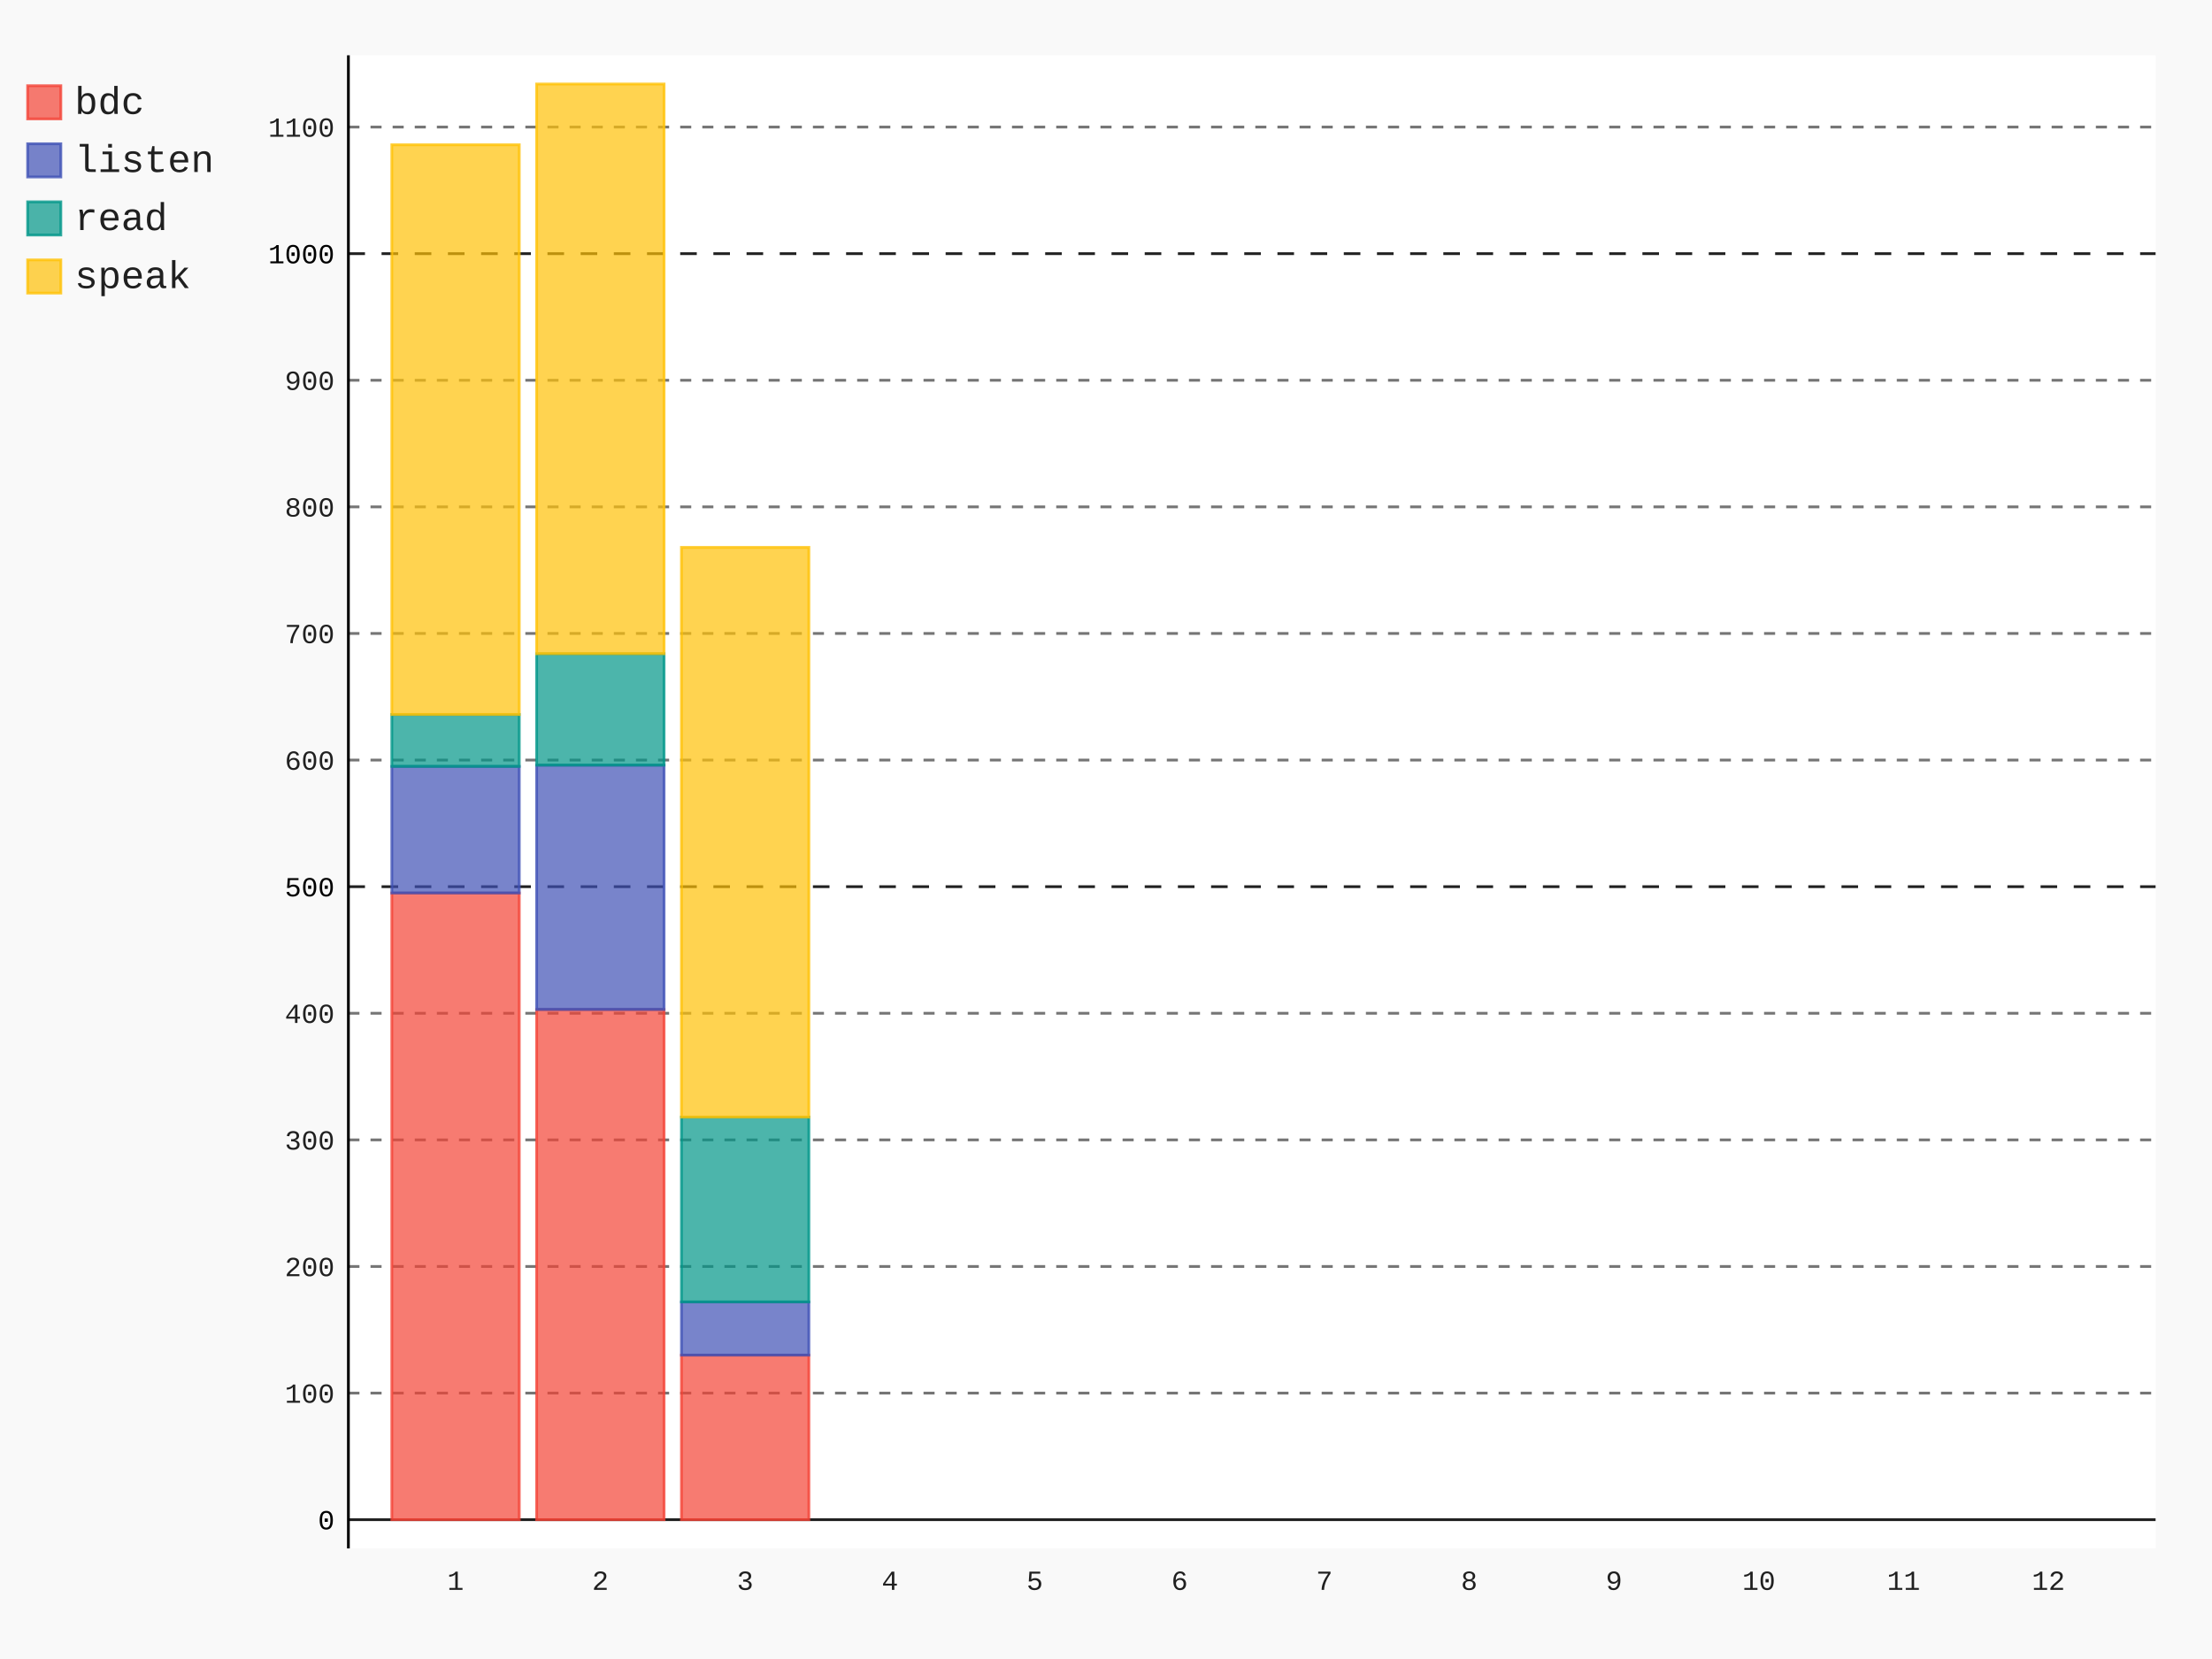
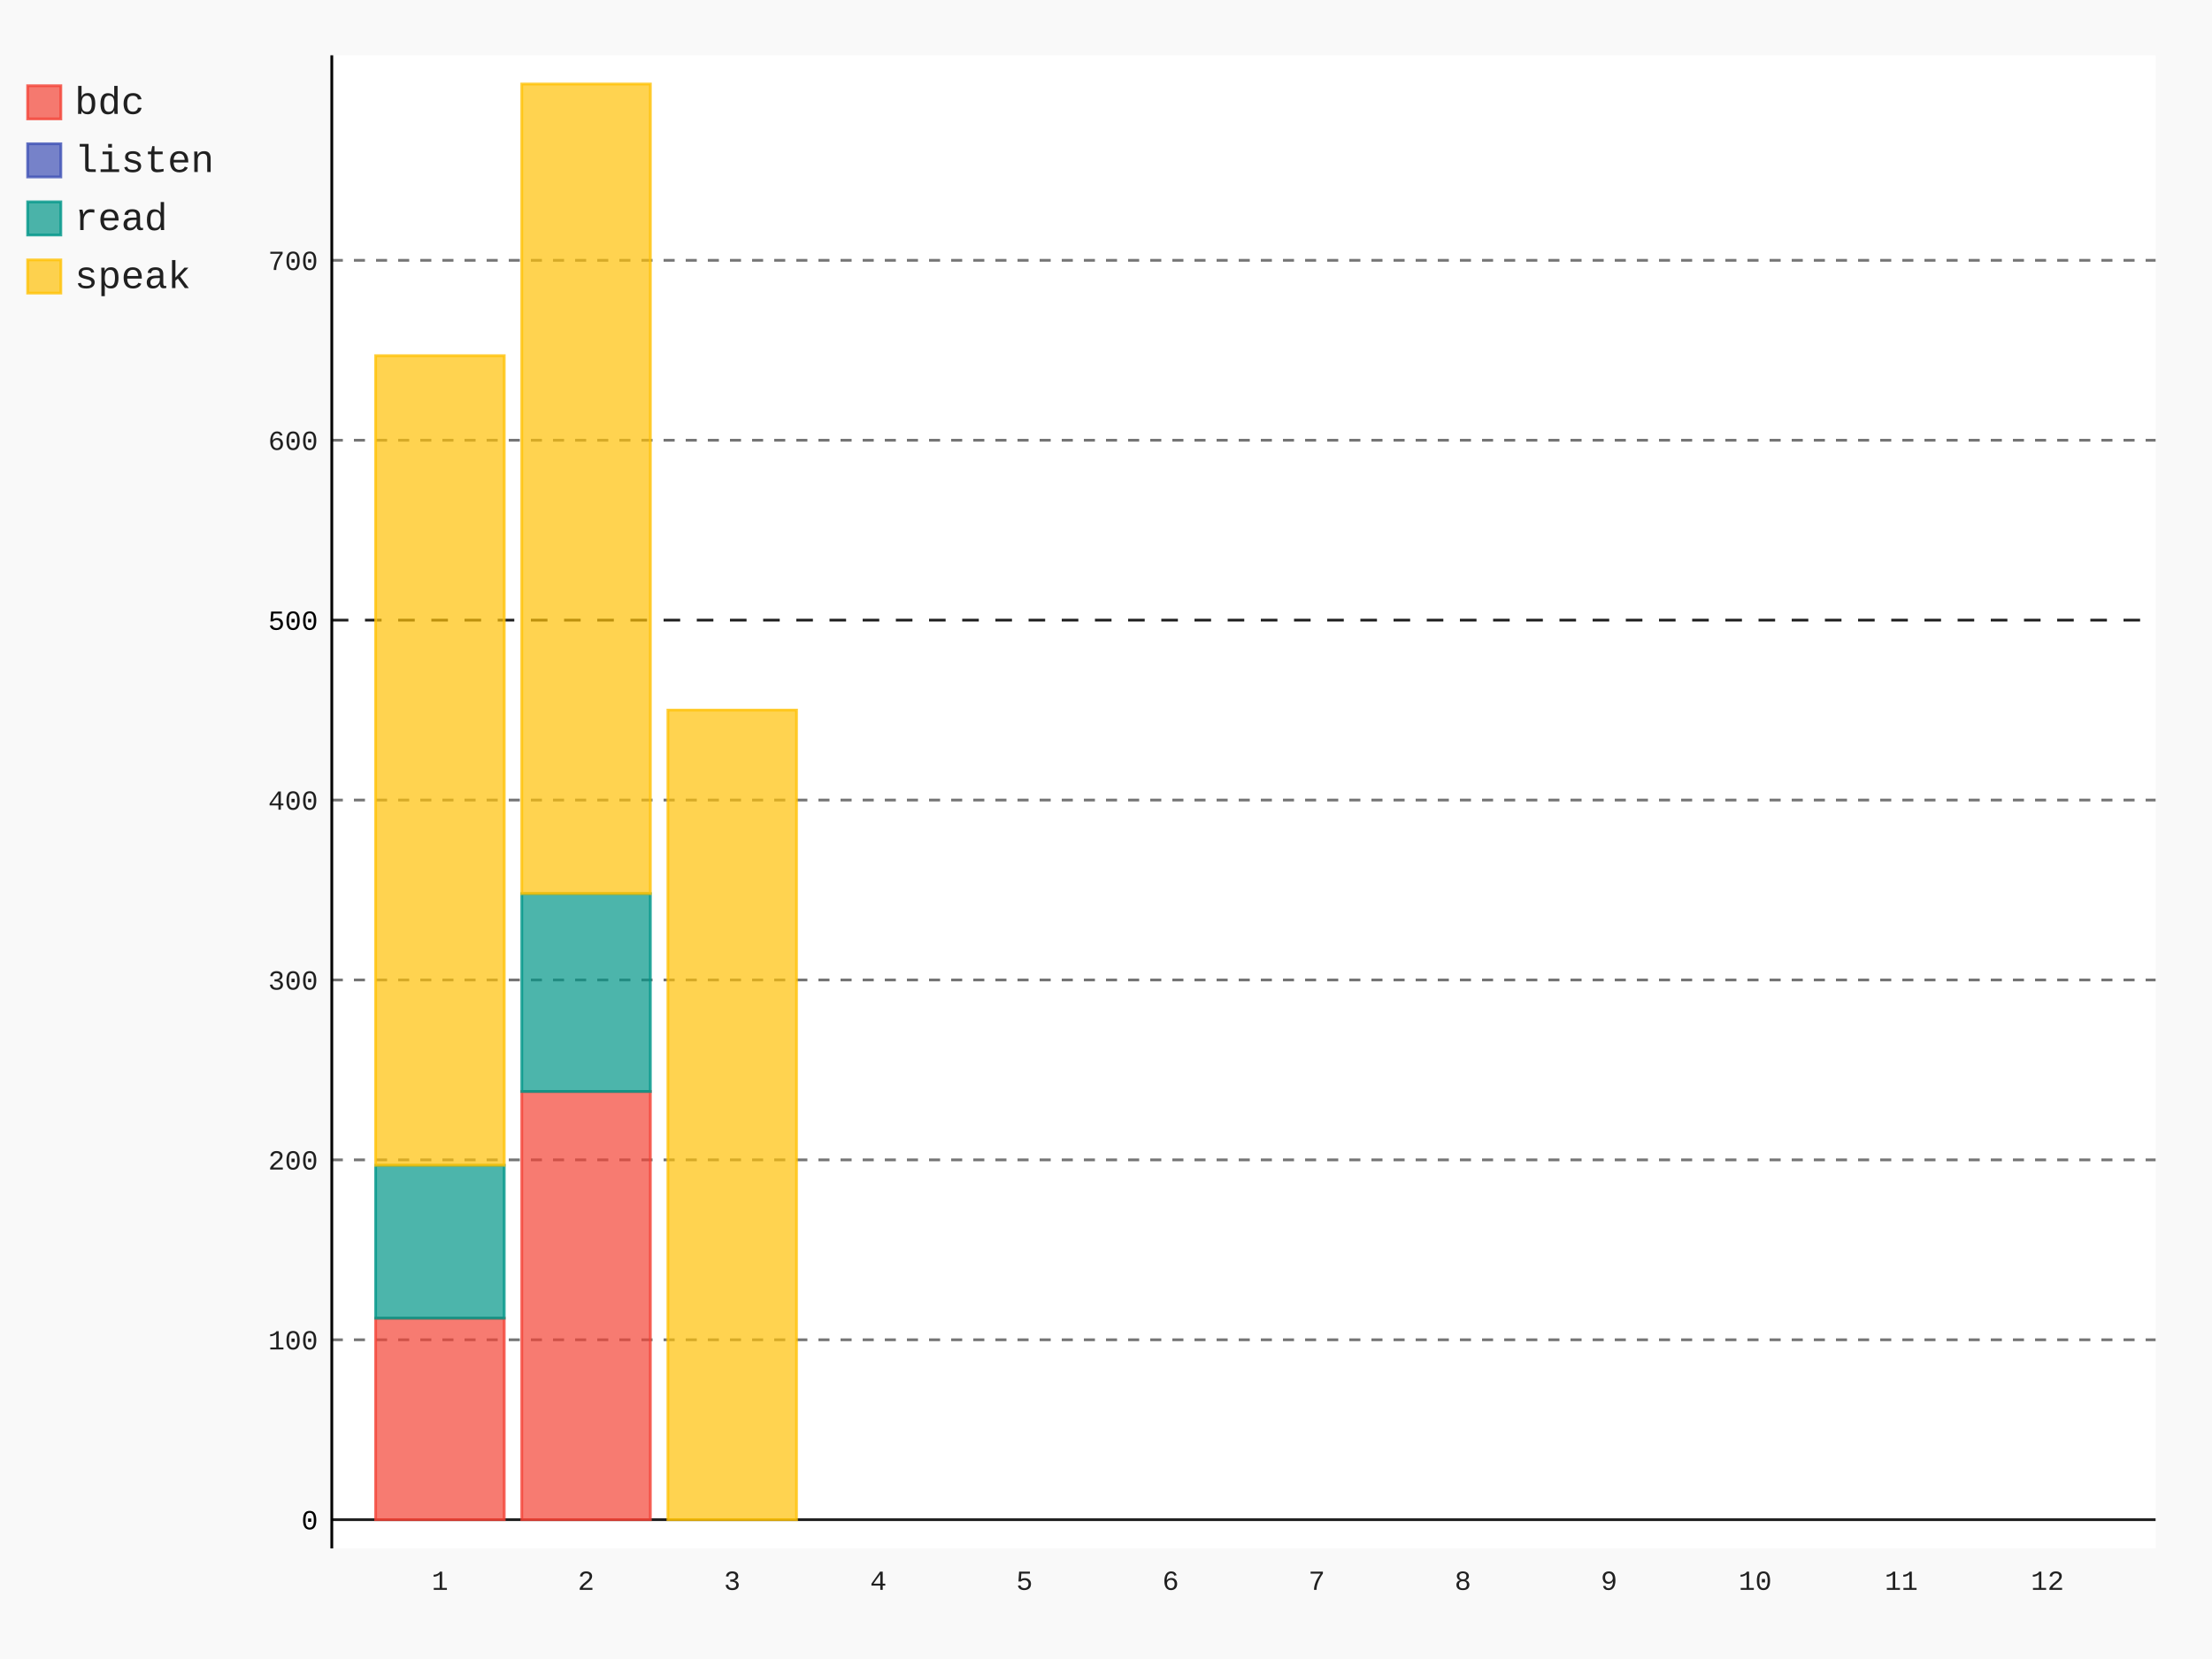
- <svg xmlns="http://www.w3.org/2000/svg" id="chart-96d62aed-e1ab-4e34-848f-d59df512421e" class="pygal-chart" viewBox="0 0 800 600">
+ <svg xmlns="http://www.w3.org/2000/svg" id="chart-b3eaf7be-76ec-4010-832b-221e0a1ad278" class="pygal-chart" viewBox="0 0 800 600">
  <defs>
-     <style type="text/css">#chart-96d62aed-e1ab-4e34-848f-d59df512421e{-webkit-user-select:none;-webkit-font-smoothing:antialiased;font-family:Consolas,"Liberation Mono",Menlo,Courier,monospace}#chart-96d62aed-e1ab-4e34-848f-d59df512421e .title{font-family:Consolas,"Liberation Mono",Menlo,Courier,monospace;font-size:16px}#chart-96d62aed-e1ab-4e34-848f-d59df512421e .legends .legend text{font-family:Consolas,"Liberation Mono",Menlo,Courier,monospace;font-size:14px}#chart-96d62aed-e1ab-4e34-848f-d59df512421e .axis text{font-family:Consolas,"Liberation Mono",Menlo,Courier,monospace;font-size:10px}#chart-96d62aed-e1ab-4e34-848f-d59df512421e .axis text.major{font-family:Consolas,"Liberation Mono",Menlo,Courier,monospace;font-size:10px}#chart-96d62aed-e1ab-4e34-848f-d59df512421e .text-overlay text.value{font-family:Consolas,"Liberation Mono",Menlo,Courier,monospace;font-size:16px}#chart-96d62aed-e1ab-4e34-848f-d59df512421e .text-overlay text.label{font-family:Consolas,"Liberation Mono",Menlo,Courier,monospace;font-size:10px}#chart-96d62aed-e1ab-4e34-848f-d59df512421e .tooltip{font-family:Consolas,"Liberation Mono",Menlo,Courier,monospace;font-size:14px}#chart-96d62aed-e1ab-4e34-848f-d59df512421e text.no_data{font-family:Consolas,"Liberation Mono",Menlo,Courier,monospace;font-size:64px}
- #chart-96d62aed-e1ab-4e34-848f-d59df512421e{background-color:rgba(249,249,249,1)}#chart-96d62aed-e1ab-4e34-848f-d59df512421e path,#chart-96d62aed-e1ab-4e34-848f-d59df512421e line,#chart-96d62aed-e1ab-4e34-848f-d59df512421e rect,#chart-96d62aed-e1ab-4e34-848f-d59df512421e circle{-webkit-transition:150ms;-moz-transition:150ms;transition:150ms}#chart-96d62aed-e1ab-4e34-848f-d59df512421e .graph &gt; .background{fill:rgba(249,249,249,1)}#chart-96d62aed-e1ab-4e34-848f-d59df512421e .plot &gt; .background{fill:rgba(255,255,255,1)}#chart-96d62aed-e1ab-4e34-848f-d59df512421e .graph{fill:rgba(0,0,0,.87)}#chart-96d62aed-e1ab-4e34-848f-d59df512421e text.no_data{fill:rgba(0,0,0,1)}#chart-96d62aed-e1ab-4e34-848f-d59df512421e .title{fill:rgba(0,0,0,1)}#chart-96d62aed-e1ab-4e34-848f-d59df512421e .legends .legend text{fill:rgba(0,0,0,.87)}#chart-96d62aed-e1ab-4e34-848f-d59df512421e .legends .legend:hover text{fill:rgba(0,0,0,1)}#chart-96d62aed-e1ab-4e34-848f-d59df512421e .axis .line{stroke:rgba(0,0,0,1)}#chart-96d62aed-e1ab-4e34-848f-d59df512421e .axis .guide.line{stroke:rgba(0,0,0,.54)}#chart-96d62aed-e1ab-4e34-848f-d59df512421e .axis .major.line{stroke:rgba(0,0,0,.87)}#chart-96d62aed-e1ab-4e34-848f-d59df512421e .axis text.major{fill:rgba(0,0,0,1)}#chart-96d62aed-e1ab-4e34-848f-d59df512421e .axis.y .guides:hover .guide.line,#chart-96d62aed-e1ab-4e34-848f-d59df512421e .line-graph .axis.x .guides:hover .guide.line,#chart-96d62aed-e1ab-4e34-848f-d59df512421e .stackedline-graph .axis.x .guides:hover .guide.line,#chart-96d62aed-e1ab-4e34-848f-d59df512421e .xy-graph .axis.x .guides:hover .guide.line{stroke:rgba(0,0,0,1)}#chart-96d62aed-e1ab-4e34-848f-d59df512421e .axis .guides:hover text{fill:rgba(0,0,0,1)}#chart-96d62aed-e1ab-4e34-848f-d59df512421e .reactive{fill-opacity:.7;stroke-opacity:.8}#chart-96d62aed-e1ab-4e34-848f-d59df512421e .ci{stroke:rgba(0,0,0,.87)}#chart-96d62aed-e1ab-4e34-848f-d59df512421e .reactive.active,#chart-96d62aed-e1ab-4e34-848f-d59df512421e .active .reactive{fill-opacity:.8;stroke-opacity:.9;stroke-width:4}#chart-96d62aed-e1ab-4e34-848f-d59df512421e .ci .reactive.active{stroke-width:1.5}#chart-96d62aed-e1ab-4e34-848f-d59df512421e .series text{fill:rgba(0,0,0,1)}#chart-96d62aed-e1ab-4e34-848f-d59df512421e .tooltip rect{fill:rgba(255,255,255,1);stroke:rgba(0,0,0,1);-webkit-transition:opacity 150ms;-moz-transition:opacity 150ms;transition:opacity 150ms}#chart-96d62aed-e1ab-4e34-848f-d59df512421e .tooltip .label{fill:rgba(0,0,0,.87)}#chart-96d62aed-e1ab-4e34-848f-d59df512421e .tooltip .label{fill:rgba(0,0,0,.87)}#chart-96d62aed-e1ab-4e34-848f-d59df512421e .tooltip .legend{font-size:.8em;fill:rgba(0,0,0,.54)}#chart-96d62aed-e1ab-4e34-848f-d59df512421e .tooltip .x_label{font-size:.6em;fill:rgba(0,0,0,1)}#chart-96d62aed-e1ab-4e34-848f-d59df512421e .tooltip .xlink{font-size:.5em;text-decoration:underline}#chart-96d62aed-e1ab-4e34-848f-d59df512421e .tooltip .value{font-size:1.5em}#chart-96d62aed-e1ab-4e34-848f-d59df512421e .bound{font-size:.5em}#chart-96d62aed-e1ab-4e34-848f-d59df512421e .max-value{font-size:.75em;fill:rgba(0,0,0,.54)}#chart-96d62aed-e1ab-4e34-848f-d59df512421e .map-element{fill:rgba(255,255,255,1);stroke:rgba(0,0,0,.54) !important}#chart-96d62aed-e1ab-4e34-848f-d59df512421e .map-element .reactive{fill-opacity:inherit;stroke-opacity:inherit}#chart-96d62aed-e1ab-4e34-848f-d59df512421e .color-0,#chart-96d62aed-e1ab-4e34-848f-d59df512421e .color-0 a:visited{stroke:#F44336;fill:#F44336}#chart-96d62aed-e1ab-4e34-848f-d59df512421e .color-1,#chart-96d62aed-e1ab-4e34-848f-d59df512421e .color-1 a:visited{stroke:#3F51B5;fill:#3F51B5}#chart-96d62aed-e1ab-4e34-848f-d59df512421e .color-2,#chart-96d62aed-e1ab-4e34-848f-d59df512421e .color-2 a:visited{stroke:#009688;fill:#009688}#chart-96d62aed-e1ab-4e34-848f-d59df512421e .color-3,#chart-96d62aed-e1ab-4e34-848f-d59df512421e .color-3 a:visited{stroke:#FFC107;fill:#FFC107}#chart-96d62aed-e1ab-4e34-848f-d59df512421e .text-overlay .color-0 text{fill:black}#chart-96d62aed-e1ab-4e34-848f-d59df512421e .text-overlay .color-1 text{fill:black}#chart-96d62aed-e1ab-4e34-848f-d59df512421e .text-overlay .color-2 text{fill:black}#chart-96d62aed-e1ab-4e34-848f-d59df512421e .text-overlay .color-3 text{fill:black}
- #chart-96d62aed-e1ab-4e34-848f-d59df512421e text.no_data{text-anchor:middle}#chart-96d62aed-e1ab-4e34-848f-d59df512421e .guide.line{fill:none}#chart-96d62aed-e1ab-4e34-848f-d59df512421e .centered{text-anchor:middle}#chart-96d62aed-e1ab-4e34-848f-d59df512421e .title{text-anchor:middle}#chart-96d62aed-e1ab-4e34-848f-d59df512421e .legends .legend text{fill-opacity:1}#chart-96d62aed-e1ab-4e34-848f-d59df512421e .axis.x text{text-anchor:middle}#chart-96d62aed-e1ab-4e34-848f-d59df512421e .axis.x:not(.web) text[transform]{text-anchor:start}#chart-96d62aed-e1ab-4e34-848f-d59df512421e .axis.x:not(.web) text[transform].backwards{text-anchor:end}#chart-96d62aed-e1ab-4e34-848f-d59df512421e .axis.y text{text-anchor:end}#chart-96d62aed-e1ab-4e34-848f-d59df512421e .axis.y text[transform].backwards{text-anchor:start}#chart-96d62aed-e1ab-4e34-848f-d59df512421e .axis.y2 text{text-anchor:start}#chart-96d62aed-e1ab-4e34-848f-d59df512421e .axis.y2 text[transform].backwards{text-anchor:end}#chart-96d62aed-e1ab-4e34-848f-d59df512421e .axis .guide.line{stroke-dasharray:4,4}#chart-96d62aed-e1ab-4e34-848f-d59df512421e .axis .major.guide.line{stroke-dasharray:6,6}#chart-96d62aed-e1ab-4e34-848f-d59df512421e .horizontal .axis.y .guide.line,#chart-96d62aed-e1ab-4e34-848f-d59df512421e .horizontal .axis.y2 .guide.line,#chart-96d62aed-e1ab-4e34-848f-d59df512421e .vertical .axis.x .guide.line{opacity:0}#chart-96d62aed-e1ab-4e34-848f-d59df512421e .horizontal .axis.always_show .guide.line,#chart-96d62aed-e1ab-4e34-848f-d59df512421e .vertical .axis.always_show .guide.line{opacity:1 !important}#chart-96d62aed-e1ab-4e34-848f-d59df512421e .axis.y .guides:hover .guide.line,#chart-96d62aed-e1ab-4e34-848f-d59df512421e .axis.y2 .guides:hover .guide.line,#chart-96d62aed-e1ab-4e34-848f-d59df512421e .axis.x .guides:hover .guide.line{opacity:1}#chart-96d62aed-e1ab-4e34-848f-d59df512421e .axis .guides:hover text{opacity:1}#chart-96d62aed-e1ab-4e34-848f-d59df512421e .nofill{fill:none}#chart-96d62aed-e1ab-4e34-848f-d59df512421e .subtle-fill{fill-opacity:.2}#chart-96d62aed-e1ab-4e34-848f-d59df512421e .dot{stroke-width:1px;fill-opacity:1}#chart-96d62aed-e1ab-4e34-848f-d59df512421e .dot.active{stroke-width:5px}#chart-96d62aed-e1ab-4e34-848f-d59df512421e .dot.negative{fill:transparent}#chart-96d62aed-e1ab-4e34-848f-d59df512421e text,#chart-96d62aed-e1ab-4e34-848f-d59df512421e tspan{stroke:none !important}#chart-96d62aed-e1ab-4e34-848f-d59df512421e .series text.active{opacity:1}#chart-96d62aed-e1ab-4e34-848f-d59df512421e .tooltip rect{fill-opacity:.95;stroke-width:.5}#chart-96d62aed-e1ab-4e34-848f-d59df512421e .tooltip text{fill-opacity:1}#chart-96d62aed-e1ab-4e34-848f-d59df512421e .showable{visibility:hidden}#chart-96d62aed-e1ab-4e34-848f-d59df512421e .showable.shown{visibility:visible}#chart-96d62aed-e1ab-4e34-848f-d59df512421e .gauge-background{fill:rgba(229,229,229,1);stroke:none}#chart-96d62aed-e1ab-4e34-848f-d59df512421e .bg-lines{stroke:rgba(249,249,249,1);stroke-width:2px}</style>
+     <style type="text/css">#chart-b3eaf7be-76ec-4010-832b-221e0a1ad278{-webkit-user-select:none;-webkit-font-smoothing:antialiased;font-family:Consolas,"Liberation Mono",Menlo,Courier,monospace}#chart-b3eaf7be-76ec-4010-832b-221e0a1ad278 .title{font-family:Consolas,"Liberation Mono",Menlo,Courier,monospace;font-size:16px}#chart-b3eaf7be-76ec-4010-832b-221e0a1ad278 .legends .legend text{font-family:Consolas,"Liberation Mono",Menlo,Courier,monospace;font-size:14px}#chart-b3eaf7be-76ec-4010-832b-221e0a1ad278 .axis text{font-family:Consolas,"Liberation Mono",Menlo,Courier,monospace;font-size:10px}#chart-b3eaf7be-76ec-4010-832b-221e0a1ad278 .axis text.major{font-family:Consolas,"Liberation Mono",Menlo,Courier,monospace;font-size:10px}#chart-b3eaf7be-76ec-4010-832b-221e0a1ad278 .text-overlay text.value{font-family:Consolas,"Liberation Mono",Menlo,Courier,monospace;font-size:16px}#chart-b3eaf7be-76ec-4010-832b-221e0a1ad278 .text-overlay text.label{font-family:Consolas,"Liberation Mono",Menlo,Courier,monospace;font-size:10px}#chart-b3eaf7be-76ec-4010-832b-221e0a1ad278 .tooltip{font-family:Consolas,"Liberation Mono",Menlo,Courier,monospace;font-size:14px}#chart-b3eaf7be-76ec-4010-832b-221e0a1ad278 text.no_data{font-family:Consolas,"Liberation Mono",Menlo,Courier,monospace;font-size:64px}
+ #chart-b3eaf7be-76ec-4010-832b-221e0a1ad278{background-color:rgba(249,249,249,1)}#chart-b3eaf7be-76ec-4010-832b-221e0a1ad278 path,#chart-b3eaf7be-76ec-4010-832b-221e0a1ad278 line,#chart-b3eaf7be-76ec-4010-832b-221e0a1ad278 rect,#chart-b3eaf7be-76ec-4010-832b-221e0a1ad278 circle{-webkit-transition:150ms;-moz-transition:150ms;transition:150ms}#chart-b3eaf7be-76ec-4010-832b-221e0a1ad278 .graph &gt; .background{fill:rgba(249,249,249,1)}#chart-b3eaf7be-76ec-4010-832b-221e0a1ad278 .plot &gt; .background{fill:rgba(255,255,255,1)}#chart-b3eaf7be-76ec-4010-832b-221e0a1ad278 .graph{fill:rgba(0,0,0,.87)}#chart-b3eaf7be-76ec-4010-832b-221e0a1ad278 text.no_data{fill:rgba(0,0,0,1)}#chart-b3eaf7be-76ec-4010-832b-221e0a1ad278 .title{fill:rgba(0,0,0,1)}#chart-b3eaf7be-76ec-4010-832b-221e0a1ad278 .legends .legend text{fill:rgba(0,0,0,.87)}#chart-b3eaf7be-76ec-4010-832b-221e0a1ad278 .legends .legend:hover text{fill:rgba(0,0,0,1)}#chart-b3eaf7be-76ec-4010-832b-221e0a1ad278 .axis .line{stroke:rgba(0,0,0,1)}#chart-b3eaf7be-76ec-4010-832b-221e0a1ad278 .axis .guide.line{stroke:rgba(0,0,0,.54)}#chart-b3eaf7be-76ec-4010-832b-221e0a1ad278 .axis .major.line{stroke:rgba(0,0,0,.87)}#chart-b3eaf7be-76ec-4010-832b-221e0a1ad278 .axis text.major{fill:rgba(0,0,0,1)}#chart-b3eaf7be-76ec-4010-832b-221e0a1ad278 .axis.y .guides:hover .guide.line,#chart-b3eaf7be-76ec-4010-832b-221e0a1ad278 .line-graph .axis.x .guides:hover .guide.line,#chart-b3eaf7be-76ec-4010-832b-221e0a1ad278 .stackedline-graph .axis.x .guides:hover .guide.line,#chart-b3eaf7be-76ec-4010-832b-221e0a1ad278 .xy-graph .axis.x .guides:hover .guide.line{stroke:rgba(0,0,0,1)}#chart-b3eaf7be-76ec-4010-832b-221e0a1ad278 .axis .guides:hover text{fill:rgba(0,0,0,1)}#chart-b3eaf7be-76ec-4010-832b-221e0a1ad278 .reactive{fill-opacity:.7;stroke-opacity:.8}#chart-b3eaf7be-76ec-4010-832b-221e0a1ad278 .ci{stroke:rgba(0,0,0,.87)}#chart-b3eaf7be-76ec-4010-832b-221e0a1ad278 .reactive.active,#chart-b3eaf7be-76ec-4010-832b-221e0a1ad278 .active .reactive{fill-opacity:.8;stroke-opacity:.9;stroke-width:4}#chart-b3eaf7be-76ec-4010-832b-221e0a1ad278 .ci .reactive.active{stroke-width:1.5}#chart-b3eaf7be-76ec-4010-832b-221e0a1ad278 .series text{fill:rgba(0,0,0,1)}#chart-b3eaf7be-76ec-4010-832b-221e0a1ad278 .tooltip rect{fill:rgba(255,255,255,1);stroke:rgba(0,0,0,1);-webkit-transition:opacity 150ms;-moz-transition:opacity 150ms;transition:opacity 150ms}#chart-b3eaf7be-76ec-4010-832b-221e0a1ad278 .tooltip .label{fill:rgba(0,0,0,.87)}#chart-b3eaf7be-76ec-4010-832b-221e0a1ad278 .tooltip .label{fill:rgba(0,0,0,.87)}#chart-b3eaf7be-76ec-4010-832b-221e0a1ad278 .tooltip .legend{font-size:.8em;fill:rgba(0,0,0,.54)}#chart-b3eaf7be-76ec-4010-832b-221e0a1ad278 .tooltip .x_label{font-size:.6em;fill:rgba(0,0,0,1)}#chart-b3eaf7be-76ec-4010-832b-221e0a1ad278 .tooltip .xlink{font-size:.5em;text-decoration:underline}#chart-b3eaf7be-76ec-4010-832b-221e0a1ad278 .tooltip .value{font-size:1.5em}#chart-b3eaf7be-76ec-4010-832b-221e0a1ad278 .bound{font-size:.5em}#chart-b3eaf7be-76ec-4010-832b-221e0a1ad278 .max-value{font-size:.75em;fill:rgba(0,0,0,.54)}#chart-b3eaf7be-76ec-4010-832b-221e0a1ad278 .map-element{fill:rgba(255,255,255,1);stroke:rgba(0,0,0,.54) !important}#chart-b3eaf7be-76ec-4010-832b-221e0a1ad278 .map-element .reactive{fill-opacity:inherit;stroke-opacity:inherit}#chart-b3eaf7be-76ec-4010-832b-221e0a1ad278 .color-0,#chart-b3eaf7be-76ec-4010-832b-221e0a1ad278 .color-0 a:visited{stroke:#F44336;fill:#F44336}#chart-b3eaf7be-76ec-4010-832b-221e0a1ad278 .color-1,#chart-b3eaf7be-76ec-4010-832b-221e0a1ad278 .color-1 a:visited{stroke:#3F51B5;fill:#3F51B5}#chart-b3eaf7be-76ec-4010-832b-221e0a1ad278 .color-2,#chart-b3eaf7be-76ec-4010-832b-221e0a1ad278 .color-2 a:visited{stroke:#009688;fill:#009688}#chart-b3eaf7be-76ec-4010-832b-221e0a1ad278 .color-3,#chart-b3eaf7be-76ec-4010-832b-221e0a1ad278 .color-3 a:visited{stroke:#FFC107;fill:#FFC107}#chart-b3eaf7be-76ec-4010-832b-221e0a1ad278 .text-overlay .color-0 text{fill:black}#chart-b3eaf7be-76ec-4010-832b-221e0a1ad278 .text-overlay .color-1 text{fill:black}#chart-b3eaf7be-76ec-4010-832b-221e0a1ad278 .text-overlay .color-2 text{fill:black}#chart-b3eaf7be-76ec-4010-832b-221e0a1ad278 .text-overlay .color-3 text{fill:black}
+ #chart-b3eaf7be-76ec-4010-832b-221e0a1ad278 text.no_data{text-anchor:middle}#chart-b3eaf7be-76ec-4010-832b-221e0a1ad278 .guide.line{fill:none}#chart-b3eaf7be-76ec-4010-832b-221e0a1ad278 .centered{text-anchor:middle}#chart-b3eaf7be-76ec-4010-832b-221e0a1ad278 .title{text-anchor:middle}#chart-b3eaf7be-76ec-4010-832b-221e0a1ad278 .legends .legend text{fill-opacity:1}#chart-b3eaf7be-76ec-4010-832b-221e0a1ad278 .axis.x text{text-anchor:middle}#chart-b3eaf7be-76ec-4010-832b-221e0a1ad278 .axis.x:not(.web) text[transform]{text-anchor:start}#chart-b3eaf7be-76ec-4010-832b-221e0a1ad278 .axis.x:not(.web) text[transform].backwards{text-anchor:end}#chart-b3eaf7be-76ec-4010-832b-221e0a1ad278 .axis.y text{text-anchor:end}#chart-b3eaf7be-76ec-4010-832b-221e0a1ad278 .axis.y text[transform].backwards{text-anchor:start}#chart-b3eaf7be-76ec-4010-832b-221e0a1ad278 .axis.y2 text{text-anchor:start}#chart-b3eaf7be-76ec-4010-832b-221e0a1ad278 .axis.y2 text[transform].backwards{text-anchor:end}#chart-b3eaf7be-76ec-4010-832b-221e0a1ad278 .axis .guide.line{stroke-dasharray:4,4}#chart-b3eaf7be-76ec-4010-832b-221e0a1ad278 .axis .major.guide.line{stroke-dasharray:6,6}#chart-b3eaf7be-76ec-4010-832b-221e0a1ad278 .horizontal .axis.y .guide.line,#chart-b3eaf7be-76ec-4010-832b-221e0a1ad278 .horizontal .axis.y2 .guide.line,#chart-b3eaf7be-76ec-4010-832b-221e0a1ad278 .vertical .axis.x .guide.line{opacity:0}#chart-b3eaf7be-76ec-4010-832b-221e0a1ad278 .horizontal .axis.always_show .guide.line,#chart-b3eaf7be-76ec-4010-832b-221e0a1ad278 .vertical .axis.always_show .guide.line{opacity:1 !important}#chart-b3eaf7be-76ec-4010-832b-221e0a1ad278 .axis.y .guides:hover .guide.line,#chart-b3eaf7be-76ec-4010-832b-221e0a1ad278 .axis.y2 .guides:hover .guide.line,#chart-b3eaf7be-76ec-4010-832b-221e0a1ad278 .axis.x .guides:hover .guide.line{opacity:1}#chart-b3eaf7be-76ec-4010-832b-221e0a1ad278 .axis .guides:hover text{opacity:1}#chart-b3eaf7be-76ec-4010-832b-221e0a1ad278 .nofill{fill:none}#chart-b3eaf7be-76ec-4010-832b-221e0a1ad278 .subtle-fill{fill-opacity:.2}#chart-b3eaf7be-76ec-4010-832b-221e0a1ad278 .dot{stroke-width:1px;fill-opacity:1}#chart-b3eaf7be-76ec-4010-832b-221e0a1ad278 .dot.active{stroke-width:5px}#chart-b3eaf7be-76ec-4010-832b-221e0a1ad278 .dot.negative{fill:transparent}#chart-b3eaf7be-76ec-4010-832b-221e0a1ad278 text,#chart-b3eaf7be-76ec-4010-832b-221e0a1ad278 tspan{stroke:none !important}#chart-b3eaf7be-76ec-4010-832b-221e0a1ad278 .series text.active{opacity:1}#chart-b3eaf7be-76ec-4010-832b-221e0a1ad278 .tooltip rect{fill-opacity:.95;stroke-width:.5}#chart-b3eaf7be-76ec-4010-832b-221e0a1ad278 .tooltip text{fill-opacity:1}#chart-b3eaf7be-76ec-4010-832b-221e0a1ad278 .showable{visibility:hidden}#chart-b3eaf7be-76ec-4010-832b-221e0a1ad278 .showable.shown{visibility:visible}#chart-b3eaf7be-76ec-4010-832b-221e0a1ad278 .gauge-background{fill:rgba(229,229,229,1);stroke:none}#chart-b3eaf7be-76ec-4010-832b-221e0a1ad278 .bg-lines{stroke:rgba(249,249,249,1);stroke-width:2px}</style>
  </defs>
  <g class="graph stackedbar-graph vertical">
    <rect x="0" y="0" width="800" height="600" class="background" />
-     <g transform="translate(126, 20)" class="plot">
-       <rect x="0" y="0" width="653.6" height="540" class="background" />
+     <g transform="translate(120, 20)" class="plot">
+       <rect x="0" y="0" width="659.6" height="540" class="background" />
      <g class="axis y always_show">
        <g class="guides">
-           <path d="M0 529.615 h653.6" class="axis major line" />
+           <path d="M0 529.615 h659.6" class="axis major line" />
          <text x="-5" y="533.115" class="major">0</text>
        </g>
        <g class="guides">
-           <path d="M0 483.828 h653.6" class="guide line" />
-           <text x="-5" y="487.328" class="">100</text>
-         </g>
-         <g class="guides">
-           <path d="M0 438.04 h653.6" class="guide line" />
-           <text x="-5" y="441.54" class="">200</text>
-         </g>
-         <g class="guides">
-           <path d="M0 392.253 h653.6" class="guide line" />
-           <text x="-5" y="395.753" class="">300</text>
-         </g>
-         <g class="guides">
-           <path d="M0 346.465 h653.6" class="guide line" />
-           <text x="-5" y="349.965" class="">400</text>
-         </g>
-         <g class="guides">
-           <path d="M0 300.678 h653.6" class="major guide line" />
-           <text x="-5" y="304.178" class="major">500</text>
-         </g>
-         <g class="guides">
-           <path d="M0 254.89 h653.6" class="guide line" />
-           <text x="-5" y="258.39" class="">600</text>
-         </g>
-         <g class="guides">
-           <path d="M0 209.103 h653.6" class="guide line" />
-           <text x="-5" y="212.603" class="">700</text>
-         </g>
-         <g class="guides">
-           <path d="M0 163.315 h653.6" class="guide line" />
-           <text x="-5" y="166.815" class="">800</text>
-         </g>
-         <g class="guides">
-           <path d="M0 117.527 h653.6" class="guide line" />
-           <text x="-5" y="121.027" class="">900</text>
-         </g>
-         <g class="guides">
-           <path d="M0 71.74 h653.6" class="major guide line" />
-           <text x="-5" y="75.24" class="major">1000</text>
-         </g>
-         <g class="guides">
-           <path d="M0 25.952 h653.6" class="guide line" />
-           <text x="-5" y="29.452" class="">1100</text>
+           <path d="M0 464.549 h659.6" class="guide line" />
+           <text x="-5" y="468.049" class="">100</text>
+         </g>
+         <g class="guides">
+           <path d="M0 399.482 h659.6" class="guide line" />
+           <text x="-5" y="402.982" class="">200</text>
+         </g>
+         <g class="guides">
+           <path d="M0 334.416 h659.6" class="guide line" />
+           <text x="-5" y="337.916" class="">300</text>
+         </g>
+         <g class="guides">
+           <path d="M0 269.349 h659.6" class="guide line" />
+           <text x="-5" y="272.849" class="">400</text>
+         </g>
+         <g class="guides">
+           <path d="M0 204.283 h659.6" class="major guide line" />
+           <text x="-5" y="207.783" class="major">500</text>
+         </g>
+         <g class="guides">
+           <path d="M0 139.216 h659.6" class="guide line" />
+           <text x="-5" y="142.716" class="">600</text>
+         </g>
+         <g class="guides">
+           <path d="M0 74.15 h659.6" class="guide line" />
+           <text x="-5" y="77.65" class="">700</text>
        </g>
      </g>
      <g class="axis x">
        <path d="M0 0 v540" class="line" />
        <g class="guides">
-           <path d="M38.755 0 v540" class="guide line" />
-           <text x="38.755" y="555.0" class="">1</text>
-         </g>
-         <g class="guides">
-           <path d="M91.127 0 v540" class="guide line" />
-           <text x="91.127" y="555.0" class="">2</text>
-         </g>
-         <g class="guides">
-           <path d="M143.499 0 v540" class="guide line" />
-           <text x="143.499" y="555.0" class="">3</text>
-         </g>
-         <g class="guides">
-           <path d="M195.871 0 v540" class="guide line" />
-           <text x="195.871" y="555.0" class="">4</text>
-         </g>
-         <g class="guides">
-           <path d="M248.242 0 v540" class="guide line" />
-           <text x="248.242" y="555.0" class="">5</text>
-         </g>
-         <g class="guides">
-           <path d="M300.614 0 v540" class="guide line" />
-           <text x="300.614" y="555.0" class="">6</text>
-         </g>
-         <g class="guides">
-           <path d="M352.986 0 v540" class="guide line" />
-           <text x="352.986" y="555.0" class="">7</text>
-         </g>
-         <g class="guides">
-           <path d="M405.358 0 v540" class="guide line" />
-           <text x="405.358" y="555.0" class="">8</text>
-         </g>
-         <g class="guides">
-           <path d="M457.729 0 v540" class="guide line" />
-           <text x="457.729" y="555.0" class="">9</text>
-         </g>
-         <g class="guides">
-           <path d="M510.101 0 v540" class="guide line" />
-           <text x="510.101" y="555.0" class="">10</text>
-         </g>
-         <g class="guides">
-           <path d="M562.473 0 v540" class="guide line" />
-           <text x="562.473" y="555.0" class="">11</text>
-         </g>
-         <g class="guides">
-           <path d="M614.845 0 v540" class="guide line" />
-           <text x="614.845" y="555.0" class="">12</text>
+           <path d="M39.111 0 v540" class="guide line" />
+           <text x="39.111" y="555.0" class="">1</text>
+         </g>
+         <g class="guides">
+           <path d="M91.963 0 v540" class="guide line" />
+           <text x="91.963" y="555.0" class="">2</text>
+         </g>
+         <g class="guides">
+           <path d="M144.816 0 v540" class="guide line" />
+           <text x="144.816" y="555.0" class="">3</text>
+         </g>
+         <g class="guides">
+           <path d="M197.669 0 v540" class="guide line" />
+           <text x="197.669" y="555.0" class="">4</text>
+         </g>
+         <g class="guides">
+           <path d="M250.521 0 v540" class="guide line" />
+           <text x="250.521" y="555.0" class="">5</text>
+         </g>
+         <g class="guides">
+           <path d="M303.374 0 v540" class="guide line" />
+           <text x="303.374" y="555.0" class="">6</text>
+         </g>
+         <g class="guides">
+           <path d="M356.226 0 v540" class="guide line" />
+           <text x="356.226" y="555.0" class="">7</text>
+         </g>
+         <g class="guides">
+           <path d="M409.079 0 v540" class="guide line" />
+           <text x="409.079" y="555.0" class="">8</text>
+         </g>
+         <g class="guides">
+           <path d="M461.931 0 v540" class="guide line" />
+           <text x="461.931" y="555.0" class="">9</text>
+         </g>
+         <g class="guides">
+           <path d="M514.784 0 v540" class="guide line" />
+           <text x="514.784" y="555.0" class="">10</text>
+         </g>
+         <g class="guides">
+           <path d="M567.637 0 v540" class="guide line" />
+           <text x="567.637" y="555.0" class="">11</text>
+         </g>
+         <g class="guides">
+           <path d="M620.489 0 v540" class="guide line" />
+           <text x="620.489" y="555.0" class="">12</text>
        </g>
      </g>
      <g class="series serie-0 color-0">
        <g class="bars">
          <g class="bar">
-             <rect x="15.712" y="302.967" rx="0" ry="0" width="46.087" height="226.648" class="rect reactive tooltip-trigger" />
-           </g>
-           <g class="bar">
-             <rect x="68.083" y="345.092" rx="0" ry="0" width="46.087" height="184.524" class="rect reactive tooltip-trigger" />
-           </g>
-           <g class="bar">
-             <rect x="120.455" y="470.092" rx="0" ry="0" width="46.087" height="59.524" class="rect reactive tooltip-trigger" />
-           </g>
-           <g class="bar">
-             <rect x="172.827" y="529.615" rx="0" ry="0" width="46.087" height="0.0" class="rect reactive tooltip-trigger" />
-           </g>
-           <g class="bar">
-             <rect x="225.199" y="529.615" rx="0" ry="0" width="46.087" height="0.0" class="rect reactive tooltip-trigger" />
-           </g>
-           <g class="bar">
-             <rect x="277.571" y="529.615" rx="0" ry="0" width="46.087" height="0.0" class="rect reactive tooltip-trigger" />
-           </g>
-           <g class="bar">
-             <rect x="329.942" y="529.615" rx="0" ry="0" width="46.087" height="0.0" class="rect reactive tooltip-trigger" />
-           </g>
-           <g class="bar">
-             <rect x="382.314" y="529.615" rx="0" ry="0" width="46.087" height="0.0" class="rect reactive tooltip-trigger" />
-           </g>
-           <g class="bar">
-             <rect x="434.686" y="529.615" rx="0" ry="0" width="46.087" height="0.0" class="rect reactive tooltip-trigger" />
-           </g>
-           <g class="bar">
-             <rect x="487.058" y="529.615" rx="0" ry="0" width="46.087" height="0.0" class="rect reactive tooltip-trigger" />
-           </g>
-           <g class="bar">
-             <rect x="539.429" y="529.615" rx="0" ry="0" width="46.087" height="0.0" class="rect reactive tooltip-trigger" />
-           </g>
-           <g class="bar">
-             <rect x="591.801" y="529.615" rx="0" ry="0" width="46.087" height="0.0" class="rect reactive tooltip-trigger" />
+             <rect x="15.856" y="456.741" rx="0" ry="0" width="46.51" height="72.874" class="rect reactive tooltip-trigger" />
+           </g>
+           <g class="bar">
+             <rect x="68.708" y="374.757" rx="0" ry="0" width="46.51" height="154.858" class="rect reactive tooltip-trigger" />
+           </g>
+           <g class="bar">
+             <rect x="121.561" y="529.615" rx="0" ry="0" width="46.51" height="0.0" class="rect reactive tooltip-trigger" />
+           </g>
+           <g class="bar">
+             <rect x="174.413" y="529.615" rx="0" ry="0" width="46.51" height="0.0" class="rect reactive tooltip-trigger" />
+           </g>
+           <g class="bar">
+             <rect x="227.266" y="529.615" rx="0" ry="0" width="46.51" height="0.0" class="rect reactive tooltip-trigger" />
+           </g>
+           <g class="bar">
+             <rect x="280.119" y="529.615" rx="0" ry="0" width="46.51" height="0.0" class="rect reactive tooltip-trigger" />
+           </g>
+           <g class="bar">
+             <rect x="332.971" y="529.615" rx="0" ry="0" width="46.51" height="0.0" class="rect reactive tooltip-trigger" />
+           </g>
+           <g class="bar">
+             <rect x="385.824" y="529.615" rx="0" ry="0" width="46.51" height="0.0" class="rect reactive tooltip-trigger" />
+           </g>
+           <g class="bar">
+             <rect x="438.676" y="529.615" rx="0" ry="0" width="46.51" height="0.0" class="rect reactive tooltip-trigger" />
+           </g>
+           <g class="bar">
+             <rect x="491.529" y="529.615" rx="0" ry="0" width="46.51" height="0.0" class="rect reactive tooltip-trigger" />
+           </g>
+           <g class="bar">
+             <rect x="544.381" y="529.615" rx="0" ry="0" width="46.51" height="0.0" class="rect reactive tooltip-trigger" />
+           </g>
+           <g class="bar">
+             <rect x="597.234" y="529.615" rx="0" ry="0" width="46.51" height="0.0" class="rect reactive tooltip-trigger" />
          </g>
        </g>
      </g>
      <g class="series serie-1 color-1">
        <g class="bars">
          <g class="bar">
-             <rect x="15.712" y="257.179" rx="0" ry="0" width="46.087" height="45.788" class="rect reactive tooltip-trigger" />
-           </g>
-           <g class="bar">
-             <rect x="68.083" y="256.722" rx="0" ry="0" width="46.087" height="88.37" class="rect reactive tooltip-trigger" />
-           </g>
-           <g class="bar">
-             <rect x="120.455" y="450.861" rx="0" ry="0" width="46.087" height="19.231" class="rect reactive tooltip-trigger" />
-           </g>
-           <g class="bar">
-             <rect x="172.827" y="529.615" rx="0" ry="0" width="46.087" height="0.0" class="rect reactive tooltip-trigger" />
-           </g>
-           <g class="bar">
-             <rect x="225.199" y="529.615" rx="0" ry="0" width="46.087" height="0.0" class="rect reactive tooltip-trigger" />
-           </g>
-           <g class="bar">
-             <rect x="277.571" y="529.615" rx="0" ry="0" width="46.087" height="0.0" class="rect reactive tooltip-trigger" />
-           </g>
-           <g class="bar">
-             <rect x="329.942" y="529.615" rx="0" ry="0" width="46.087" height="0.0" class="rect reactive tooltip-trigger" />
-           </g>
-           <g class="bar">
-             <rect x="382.314" y="529.615" rx="0" ry="0" width="46.087" height="0.0" class="rect reactive tooltip-trigger" />
-           </g>
-           <g class="bar">
-             <rect x="434.686" y="529.615" rx="0" ry="0" width="46.087" height="0.0" class="rect reactive tooltip-trigger" />
-           </g>
-           <g class="bar">
-             <rect x="487.058" y="529.615" rx="0" ry="0" width="46.087" height="0.0" class="rect reactive tooltip-trigger" />
-           </g>
-           <g class="bar">
-             <rect x="539.429" y="529.615" rx="0" ry="0" width="46.087" height="0.0" class="rect reactive tooltip-trigger" />
-           </g>
-           <g class="bar">
-             <rect x="591.801" y="529.615" rx="0" ry="0" width="46.087" height="0.0" class="rect reactive tooltip-trigger" />
+             <rect x="15.856" y="456.741" rx="0" ry="0" width="46.51" height="0.0" class="rect reactive tooltip-trigger" />
+           </g>
+           <g class="bar">
+             <rect x="68.708" y="374.757" rx="0" ry="0" width="46.51" height="0.0" class="rect reactive tooltip-trigger" />
+           </g>
+           <g class="bar">
+             <rect x="121.561" y="529.615" rx="0" ry="0" width="46.51" height="0.0" class="rect reactive tooltip-trigger" />
+           </g>
+           <g class="bar">
+             <rect x="174.413" y="529.615" rx="0" ry="0" width="46.51" height="0.0" class="rect reactive tooltip-trigger" />
+           </g>
+           <g class="bar">
+             <rect x="227.266" y="529.615" rx="0" ry="0" width="46.51" height="0.0" class="rect reactive tooltip-trigger" />
+           </g>
+           <g class="bar">
+             <rect x="280.119" y="529.615" rx="0" ry="0" width="46.51" height="0.0" class="rect reactive tooltip-trigger" />
+           </g>
+           <g class="bar">
+             <rect x="332.971" y="529.615" rx="0" ry="0" width="46.51" height="0.0" class="rect reactive tooltip-trigger" />
+           </g>
+           <g class="bar">
+             <rect x="385.824" y="529.615" rx="0" ry="0" width="46.51" height="0.0" class="rect reactive tooltip-trigger" />
+           </g>
+           <g class="bar">
+             <rect x="438.676" y="529.615" rx="0" ry="0" width="46.51" height="0.0" class="rect reactive tooltip-trigger" />
+           </g>
+           <g class="bar">
+             <rect x="491.529" y="529.615" rx="0" ry="0" width="46.51" height="0.0" class="rect reactive tooltip-trigger" />
+           </g>
+           <g class="bar">
+             <rect x="544.381" y="529.615" rx="0" ry="0" width="46.51" height="0.0" class="rect reactive tooltip-trigger" />
+           </g>
+           <g class="bar">
+             <rect x="597.234" y="529.615" rx="0" ry="0" width="46.51" height="0.0" class="rect reactive tooltip-trigger" />
          </g>
        </g>
      </g>
      <g class="series serie-2 color-2">
        <g class="bars">
          <g class="bar">
-             <rect x="15.712" y="238.407" rx="0" ry="0" width="46.087" height="18.773" class="rect reactive tooltip-trigger" />
-           </g>
-           <g class="bar">
-             <rect x="68.083" y="216.429" rx="0" ry="0" width="46.087" height="40.293" class="rect reactive tooltip-trigger" />
-           </g>
-           <g class="bar">
-             <rect x="120.455" y="384.011" rx="0" ry="0" width="46.087" height="66.85" class="rect reactive tooltip-trigger" />
-           </g>
-           <g class="bar">
-             <rect x="172.827" y="529.615" rx="0" ry="0" width="46.087" height="0.0" class="rect reactive tooltip-trigger" />
-           </g>
-           <g class="bar">
-             <rect x="225.199" y="529.615" rx="0" ry="0" width="46.087" height="0.0" class="rect reactive tooltip-trigger" />
-           </g>
-           <g class="bar">
-             <rect x="277.571" y="529.615" rx="0" ry="0" width="46.087" height="0.0" class="rect reactive tooltip-trigger" />
-           </g>
-           <g class="bar">
-             <rect x="329.942" y="529.615" rx="0" ry="0" width="46.087" height="0.0" class="rect reactive tooltip-trigger" />
-           </g>
-           <g class="bar">
-             <rect x="382.314" y="529.615" rx="0" ry="0" width="46.087" height="0.0" class="rect reactive tooltip-trigger" />
-           </g>
-           <g class="bar">
-             <rect x="434.686" y="529.615" rx="0" ry="0" width="46.087" height="0.0" class="rect reactive tooltip-trigger" />
-           </g>
-           <g class="bar">
-             <rect x="487.058" y="529.615" rx="0" ry="0" width="46.087" height="0.0" class="rect reactive tooltip-trigger" />
-           </g>
-           <g class="bar">
-             <rect x="539.429" y="529.615" rx="0" ry="0" width="46.087" height="0.0" class="rect reactive tooltip-trigger" />
-           </g>
-           <g class="bar">
-             <rect x="591.801" y="529.615" rx="0" ry="0" width="46.087" height="0.0" class="rect reactive tooltip-trigger" />
+             <rect x="15.856" y="401.434" rx="0" ry="0" width="46.51" height="55.307" class="rect reactive tooltip-trigger" />
+           </g>
+           <g class="bar">
+             <rect x="68.708" y="303.184" rx="0" ry="0" width="46.51" height="71.573" class="rect reactive tooltip-trigger" />
+           </g>
+           <g class="bar">
+             <rect x="121.561" y="529.615" rx="0" ry="0" width="46.51" height="0.0" class="rect reactive tooltip-trigger" />
+           </g>
+           <g class="bar">
+             <rect x="174.413" y="529.615" rx="0" ry="0" width="46.51" height="0.0" class="rect reactive tooltip-trigger" />
+           </g>
+           <g class="bar">
+             <rect x="227.266" y="529.615" rx="0" ry="0" width="46.51" height="0.0" class="rect reactive tooltip-trigger" />
+           </g>
+           <g class="bar">
+             <rect x="280.119" y="529.615" rx="0" ry="0" width="46.51" height="0.0" class="rect reactive tooltip-trigger" />
+           </g>
+           <g class="bar">
+             <rect x="332.971" y="529.615" rx="0" ry="0" width="46.51" height="0.0" class="rect reactive tooltip-trigger" />
+           </g>
+           <g class="bar">
+             <rect x="385.824" y="529.615" rx="0" ry="0" width="46.51" height="0.0" class="rect reactive tooltip-trigger" />
+           </g>
+           <g class="bar">
+             <rect x="438.676" y="529.615" rx="0" ry="0" width="46.51" height="0.0" class="rect reactive tooltip-trigger" />
+           </g>
+           <g class="bar">
+             <rect x="491.529" y="529.615" rx="0" ry="0" width="46.51" height="0.0" class="rect reactive tooltip-trigger" />
+           </g>
+           <g class="bar">
+             <rect x="544.381" y="529.615" rx="0" ry="0" width="46.51" height="0.0" class="rect reactive tooltip-trigger" />
+           </g>
+           <g class="bar">
+             <rect x="597.234" y="529.615" rx="0" ry="0" width="46.51" height="0.0" class="rect reactive tooltip-trigger" />
          </g>
        </g>
      </g>
      <g class="series serie-3 color-3">
        <g class="bars">
          <g class="bar">
-             <rect x="15.712" y="32.363" rx="0" ry="0" width="46.087" height="206.044" class="rect reactive tooltip-trigger" />
-           </g>
-           <g class="bar">
-             <rect x="68.083" y="10.385" rx="0" ry="0" width="46.087" height="206.044" class="rect reactive tooltip-trigger" />
-           </g>
-           <g class="bar">
-             <rect x="120.455" y="177.967" rx="0" ry="0" width="46.087" height="206.044" class="rect reactive tooltip-trigger" />
-           </g>
-           <g class="bar">
-             <rect x="172.827" y="529.615" rx="0" ry="0" width="46.087" height="0.0" class="rect reactive tooltip-trigger" />
-           </g>
-           <g class="bar">
-             <rect x="225.199" y="529.615" rx="0" ry="0" width="46.087" height="0.0" class="rect reactive tooltip-trigger" />
-           </g>
-           <g class="bar">
-             <rect x="277.571" y="529.615" rx="0" ry="0" width="46.087" height="0.0" class="rect reactive tooltip-trigger" />
-           </g>
-           <g class="bar">
-             <rect x="329.942" y="529.615" rx="0" ry="0" width="46.087" height="0.0" class="rect reactive tooltip-trigger" />
-           </g>
-           <g class="bar">
-             <rect x="382.314" y="529.615" rx="0" ry="0" width="46.087" height="0.0" class="rect reactive tooltip-trigger" />
-           </g>
-           <g class="bar">
-             <rect x="434.686" y="529.615" rx="0" ry="0" width="46.087" height="0.0" class="rect reactive tooltip-trigger" />
-           </g>
-           <g class="bar">
-             <rect x="487.058" y="529.615" rx="0" ry="0" width="46.087" height="0.0" class="rect reactive tooltip-trigger" />
-           </g>
-           <g class="bar">
-             <rect x="539.429" y="529.615" rx="0" ry="0" width="46.087" height="0.0" class="rect reactive tooltip-trigger" />
-           </g>
-           <g class="bar">
-             <rect x="591.801" y="529.615" rx="0" ry="0" width="46.087" height="0.0" class="rect reactive tooltip-trigger" />
+             <rect x="15.856" y="108.635" rx="0" ry="0" width="46.51" height="292.799" class="rect reactive tooltip-trigger" />
+           </g>
+           <g class="bar">
+             <rect x="68.708" y="10.385" rx="0" ry="0" width="46.51" height="292.799" class="rect reactive tooltip-trigger" />
+           </g>
+           <g class="bar">
+             <rect x="121.561" y="236.816" rx="0" ry="0" width="46.51" height="292.799" class="rect reactive tooltip-trigger" />
+           </g>
+           <g class="bar">
+             <rect x="174.413" y="529.615" rx="0" ry="0" width="46.51" height="0.0" class="rect reactive tooltip-trigger" />
+           </g>
+           <g class="bar">
+             <rect x="227.266" y="529.615" rx="0" ry="0" width="46.51" height="0.0" class="rect reactive tooltip-trigger" />
+           </g>
+           <g class="bar">
+             <rect x="280.119" y="529.615" rx="0" ry="0" width="46.51" height="0.0" class="rect reactive tooltip-trigger" />
+           </g>
+           <g class="bar">
+             <rect x="332.971" y="529.615" rx="0" ry="0" width="46.51" height="0.0" class="rect reactive tooltip-trigger" />
+           </g>
+           <g class="bar">
+             <rect x="385.824" y="529.615" rx="0" ry="0" width="46.51" height="0.0" class="rect reactive tooltip-trigger" />
+           </g>
+           <g class="bar">
+             <rect x="438.676" y="529.615" rx="0" ry="0" width="46.51" height="0.0" class="rect reactive tooltip-trigger" />
+           </g>
+           <g class="bar">
+             <rect x="491.529" y="529.615" rx="0" ry="0" width="46.51" height="0.0" class="rect reactive tooltip-trigger" />
+           </g>
+           <g class="bar">
+             <rect x="544.381" y="529.615" rx="0" ry="0" width="46.51" height="0.0" class="rect reactive tooltip-trigger" />
+           </g>
+           <g class="bar">
+             <rect x="597.234" y="529.615" rx="0" ry="0" width="46.51" height="0.0" class="rect reactive tooltip-trigger" />
          </g>
        </g>
      </g>
    </g>
    <g class="titles" />
-     <g transform="translate(126, 20)" class="plot overlay">
+     <g transform="translate(120, 20)" class="plot overlay">
      <g class="series serie-0 color-0" />
      <g class="series serie-1 color-1" />
      <g class="series serie-2 color-2" />
      <g class="series serie-3 color-3" />
    </g>
-     <g transform="translate(126, 20)" class="plot text-overlay">
+     <g transform="translate(120, 20)" class="plot text-overlay">
      <g class="series serie-0 color-0" />
      <g class="series serie-1 color-1" />
      <g class="series serie-2 color-2" />
      <g class="series serie-3 color-3" />
    </g>
-     <g transform="translate(126, 20)" class="plot tooltip-overlay">
+     <g transform="translate(120, 20)" class="plot tooltip-overlay">
      <g transform="translate(0 0)" style="opacity: 0" class="tooltip">
        <rect rx="0" ry="0" width="0" height="0" class="tooltip-box" />
        <g class="text" />
      </g>
    </g>
    <g transform="translate(10, 30)" class="legends">
      <g id="activate-serie-0" class="legend reactive activate-serie">
        <rect x="0.0" y="1.0" width="12" height="12" class="color-0 reactive" />
        <text x="17.0" y="11.2">bdc</text>
      </g>
      <g id="activate-serie-1" class="legend reactive activate-serie">
        <rect x="0.0" y="22.0" width="12" height="12" class="color-1 reactive" />
        <text x="17.0" y="32.2">listen</text>
      </g>
      <g id="activate-serie-2" class="legend reactive activate-serie">
        <rect x="0.0" y="43.0" width="12" height="12" class="color-2 reactive" />
        <text x="17.0" y="53.2">read</text>
      </g>
      <g id="activate-serie-3" class="legend reactive activate-serie">
        <rect x="0.0" y="64.0" width="12" height="12" class="color-3 reactive" />
        <text x="17.0" y="74.2">speak</text>
      </g>
    </g>
    <g transform="translate(790, 30)" class="legends" />
  </g>
</svg>
